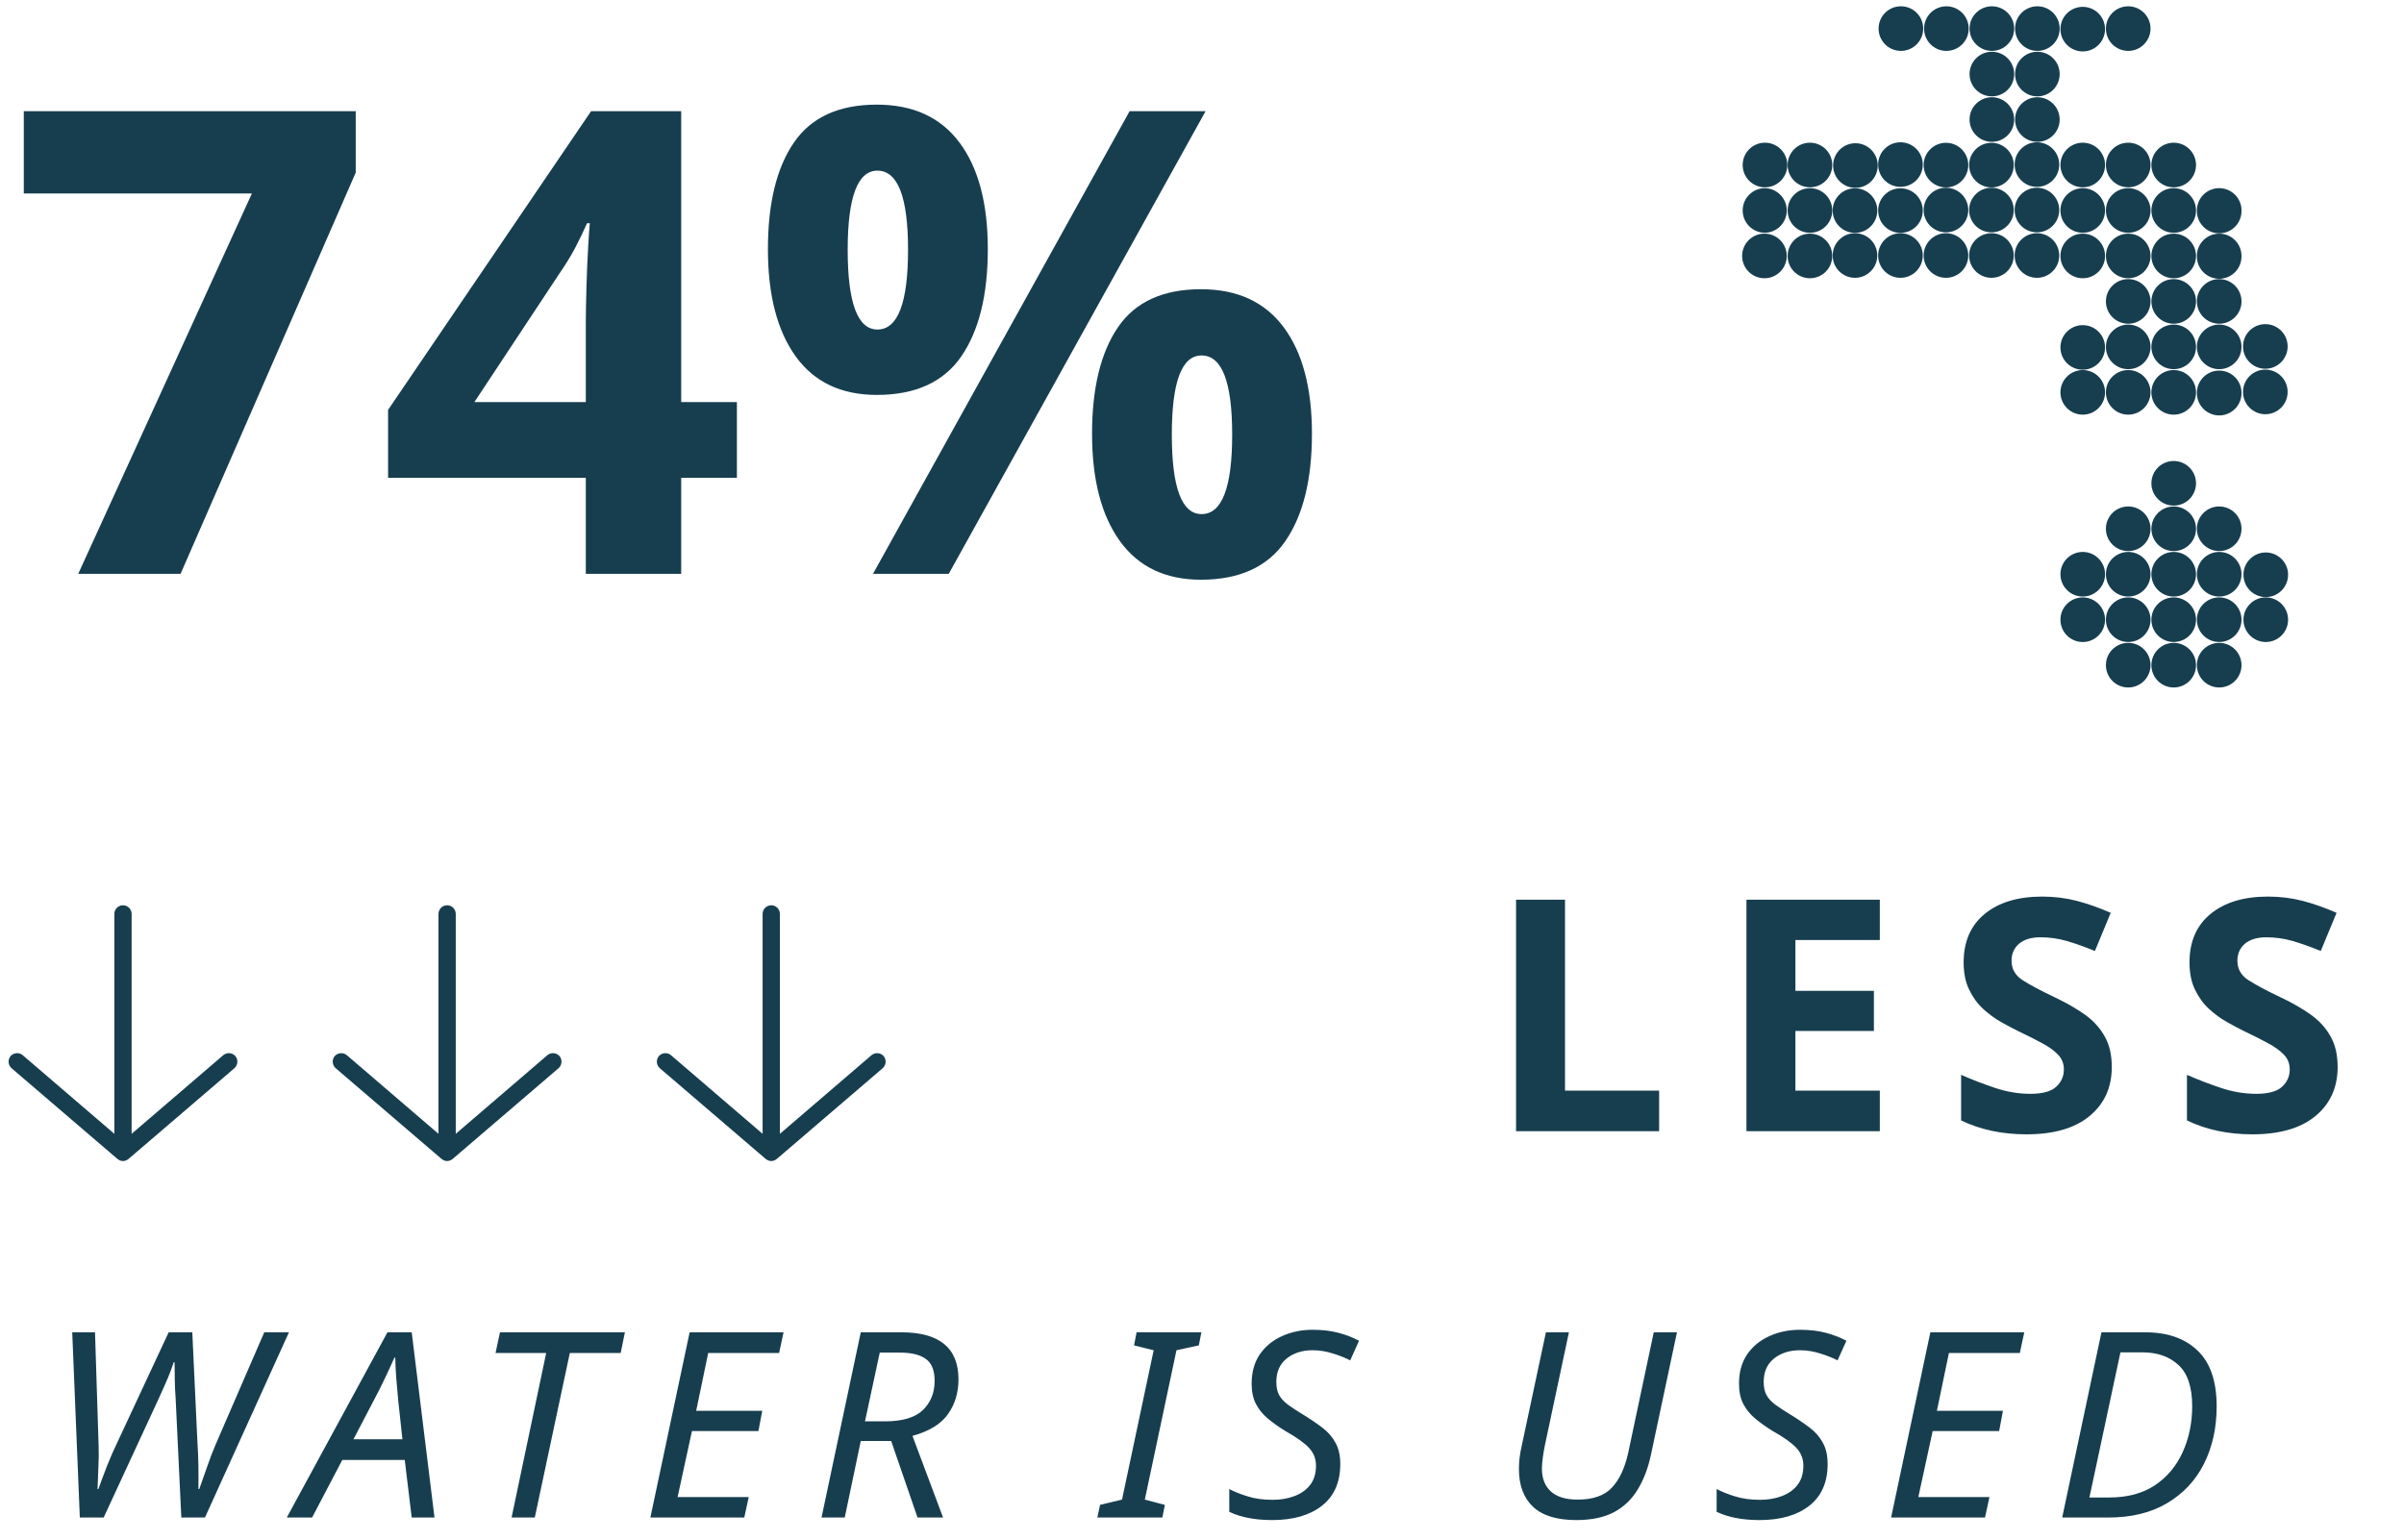
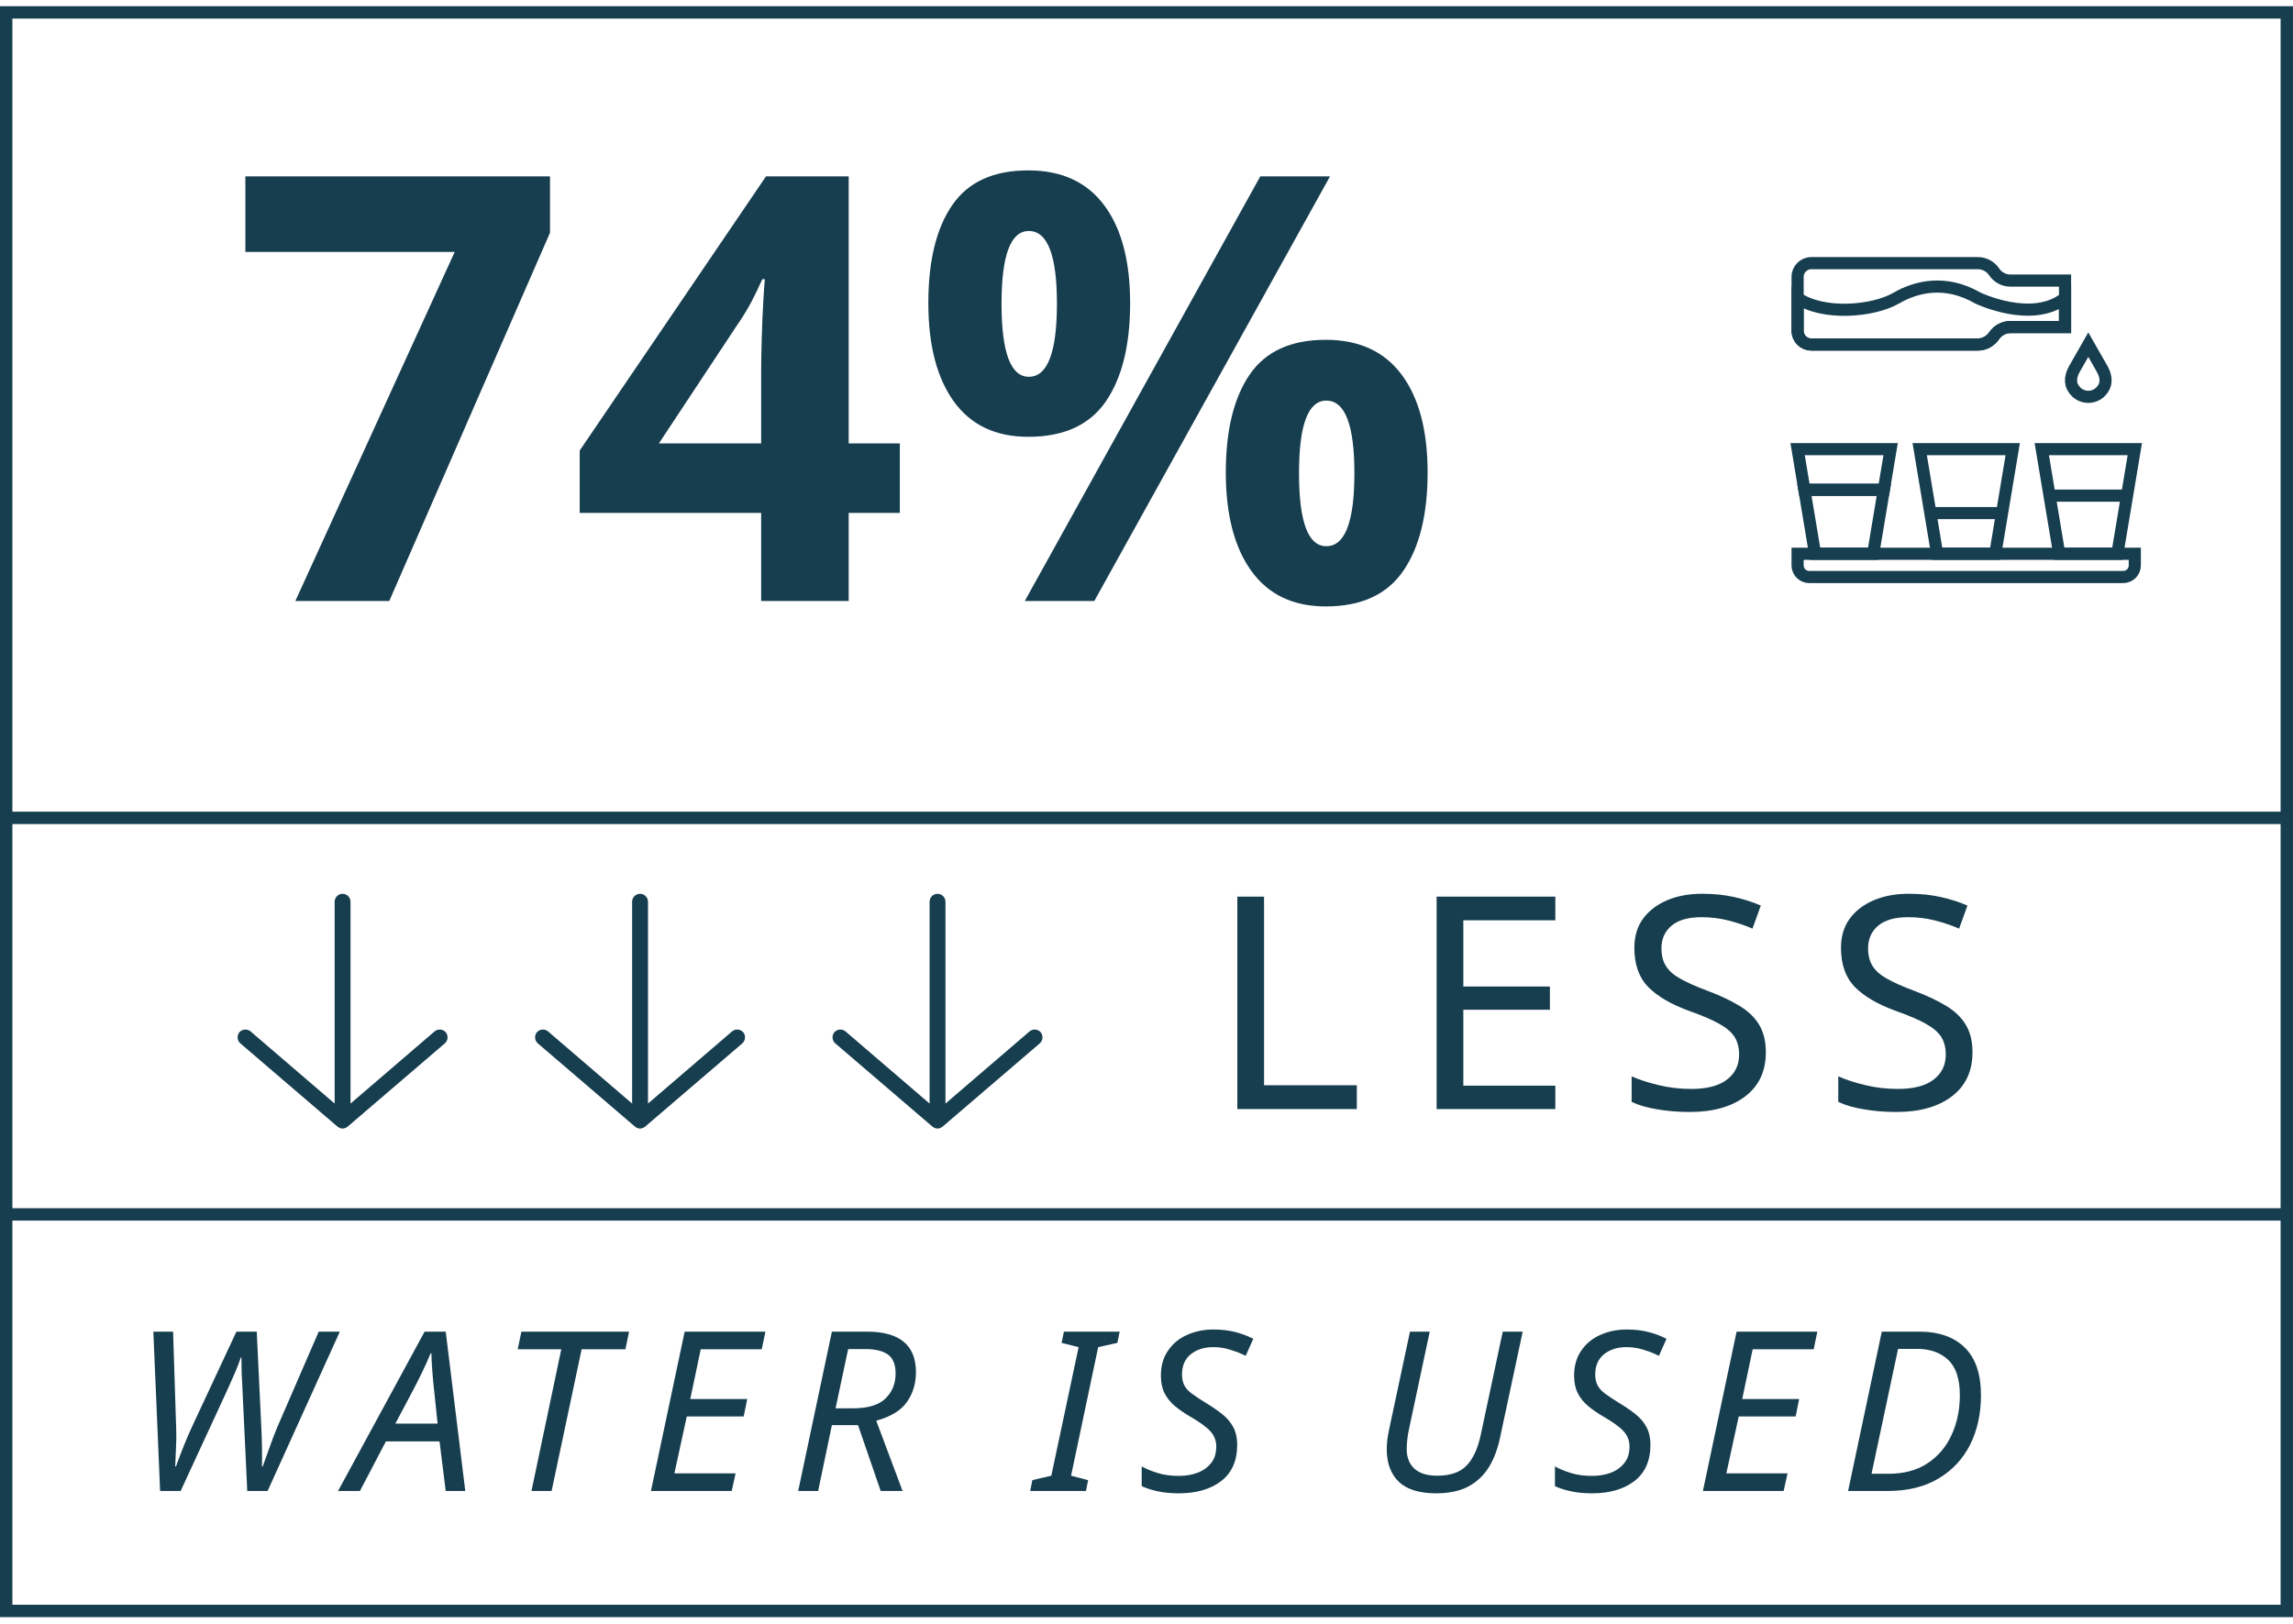
- <svg xmlns="http://www.w3.org/2000/svg" width="178" height="114" viewBox="0 0 178 114">
-   <g fill="#173E4F" fill-rule="evenodd">
-     <text font-family="Avenir-Heavy, Avenir" font-size="48" font-weight="600" transform="translate(0 -5.5)">
-       <tspan x=".466" y="48">74%</tspan>
+ <svg xmlns="http://www.w3.org/2000/svg" width="185" height="131" viewBox="0 0 185 131">
+   <g fill="none" fill-rule="evenodd">
+     <path stroke="#173E4F" d="M.5 1h184v65H.5zM.5 66h184v32H.5zM.5 98h184v32H.5z" />
+     <text fill="#173E4F" font-family="AvenirNext-Heavy, Avenir Next" font-size="48" font-weight="600">
+       <tspan x="18.5" y="48.5">74%</tspan>
    </text>
-     <text font-family="Avenir-MediumOblique, Avenir" font-size="19.2" font-style="italic" font-weight="500" letter-spacing="2.8" transform="translate(0 -5.5)">
-       <tspan x="3.286" y="117.901">WATER IS USED</tspan>
+     <text fill="#173E4F" font-family="AvenirNext-DemiBoldItalic, Avenir Next" font-size="18" font-style="italic" font-weight="500" letter-spacing="2.625">
+       <tspan x="10.448" y="120.32">WATER</tspan>
+       <tspan x="83.477" y="120.32" font-family="Avenir-Oblique, Avenir" font-weight="normal" letter-spacing="2.461"> IS USED</tspan>
    </text>
-     <text font-family="Avenir-Heavy, Avenir" font-size="24" font-weight="600" letter-spacing="3.5" transform="translate(0 -5.5)">
-       <tspan x="110.097" y="89.28">LESS</tspan>
-     </text>
-     <path fill-rule="nonzero" d="M9.106 67.05a.642.642 0 0 0-.64.64v16.288l-6.784-5.824a.65.65 0 0 0-.896.064.65.65 0 0 0 .064.896l7.84 6.72c.128.096.256.16.416.16.16 0 .288-.064.416-.16l7.84-6.72a.65.65 0 0 0 .064-.896.65.65 0 0 0-.896-.064l-6.784 5.824V67.69a.642.642 0 0 0-.64-.64zM33.106 67.05a.642.642 0 0 0-.64.64v16.288l-6.784-5.824a.65.65 0 0 0-.896.064.65.65 0 0 0 .064.896l7.84 6.72c.128.096.256.16.416.16.16 0 .288-.064.416-.16l7.84-6.72a.65.65 0 0 0 .064-.896.65.65 0 0 0-.896-.064l-6.784 5.824V67.69a.642.642 0 0 0-.64-.64zM57.106 67.05a.642.642 0 0 0-.64.64v16.288l-6.784-5.824a.65.65 0 0 0-.896.064.65.65 0 0 0 .064.896l7.84 6.72c.128.096.256.16.416.16.16 0 .288-.064.416-.16l7.84-6.72a.65.65 0 0 0 .064-.896.65.65 0 0 0-.896-.064l-6.784 5.824V67.69a.642.642 0 0 0-.64-.64z" />
-     <g fill-rule="nonzero" transform="translate(128.945 .362)">
-       <path d="M1.7 13.512a1.653 1.653 0 1 0 0-3.305 1.653 1.653 0 0 0 0 3.305zM1.7 16.88a1.653 1.653 0 1 0 0-3.306 1.653 1.653 0 0 0 0 3.305zM1.7 20.247a1.652 1.652 0 1 0 0-3.305 1.652 1.652 0 0 0 0 3.305zM26.983 1.756a1.652 1.652 0 1 0 3.304 0 1.652 1.652 0 0 0-3.304 0zM23.616 1.756a1.652 1.652 0 1 0 3.303 0 1.652 1.652 0 0 0-3.303 0zM20.256 1.756a1.652 1.652 0 1 0 3.304 0 1.652 1.652 0 0 0-3.304 0zM16.888 1.756a1.652 1.652 0 1 0 3.304 0 1.652 1.652 0 0 0-3.304 0zM13.52 1.756a1.652 1.652 0 1 0 3.304 0 1.652 1.652 0 0 0-3.304 0zM10.152 1.756a1.652 1.652 0 1 0 3.304-.001 1.652 1.652 0 0 0-3.304 0z" />
-       <path d="M20.256 5.124a1.652 1.652 0 1 0 3.304 0 1.652 1.652 0 0 0-3.304 0zM16.888 5.124a1.652 1.652 0 1 0 3.304-.001 1.652 1.652 0 0 0-3.304 0z" />
-       <path d="M20.256 8.492a1.652 1.652 0 1 0 3.304 0 1.652 1.652 0 0 0-3.304 0zM16.888 8.492a1.652 1.652 0 1 0 3.304-.001 1.652 1.652 0 0 0-3.304 0zM30.351 11.86a1.652 1.652 0 1 0 3.305 0 1.652 1.652 0 0 0-3.305 0z" />
-       <circle cx="28.635" cy="11.859" r="1.652" />
-       <circle cx="25.268" cy="11.859" r="1.652" />
-       <ellipse cx="21.876" cy="11.827" rx="1.652" ry="1.652" />
-       <path d="M16.856 11.827a1.653 1.653 0 1 0 3.305 0 1.653 1.653 0 0 0-3.305 0zM13.488 11.827a1.653 1.653 0 1 0 3.305 0 1.653 1.653 0 0 0-3.305 0z" />
-       <circle cx="11.772" cy="11.827" r="1.652" />
-       <path d="M6.785 11.86a1.653 1.653 0 1 0 3.305-.001 1.653 1.653 0 0 0-3.305 0z" />
-       <circle cx="5.069" cy="11.859" r="1.652" />
-       <path d="M33.72 15.227a1.653 1.653 0 1 0 3.305 0 1.653 1.653 0 0 0-3.306 0zM30.351 15.227a1.652 1.652 0 1 0 3.305 0 1.652 1.652 0 0 0-3.305 0zM26.983 15.227a1.652 1.652 0 1 0 3.305 0 1.652 1.652 0 0 0-3.305 0zM23.616 15.227a1.652 1.652 0 1 0 3.304 0 1.652 1.652 0 0 0-3.304 0zM20.224 15.195a1.652 1.652 0 1 0 3.304 0 1.652 1.652 0 0 0-3.304 0zM16.856 15.195a1.652 1.652 0 1 0 3.305 0 1.652 1.652 0 0 0-3.305 0zM13.488 15.195a1.652 1.652 0 1 0 3.305 0 1.652 1.652 0 0 0-3.305 0zM10.12 15.195a1.653 1.653 0 1 0 3.305 0 1.653 1.653 0 0 0-3.305 0zM6.752 15.195a1.653 1.653 0 1 0 3.305-.001 1.653 1.653 0 0 0-3.305 0zM3.417 15.227a1.652 1.652 0 1 0 3.305 0 1.652 1.652 0 0 0-3.305 0z" />
-       <path d="M33.72 18.595a1.652 1.652 0 1 0 3.303 0 1.652 1.652 0 0 0-3.304 0zM30.351 18.595a1.652 1.652 0 1 0 3.304 0 1.652 1.652 0 0 0-3.304 0z" />
-       <circle cx="28.635" cy="18.595" r="1.652" />
-       <circle cx="25.268" cy="18.595" r="1.652" />
-       <circle cx="21.876" cy="18.563" r="1.652" />
-       <path d="M16.856 18.563a1.652 1.652 0 1 0 3.304 0 1.652 1.652 0 0 0-3.304 0zM13.488 18.563a1.652 1.652 0 1 0 3.304 0 1.652 1.652 0 0 0-3.304 0z" />
-       <ellipse cx="11.772" cy="18.563" rx="1.652" ry="1.652" />
-       <path d="M6.752 18.563a1.652 1.652 0 1 0 3.304-.001 1.652 1.652 0 0 0-3.304 0z" />
-       <circle cx="5.069" cy="18.595" r="1.652" />
-       <path d="M33.72 21.963a1.652 1.652 0 1 0 3.304-.001 1.652 1.652 0 0 0-3.305 0zM30.351 21.963a1.652 1.652 0 1 0 3.305 0 1.652 1.652 0 0 0-3.305 0zM26.983 21.963a1.652 1.652 0 1 0 3.305 0 1.652 1.652 0 0 0-3.305 0z" />
-       <path d="M33.72 25.33a1.652 1.652 0 1 0 3.304 0 1.652 1.652 0 0 0-3.305 0zM30.351 25.33a1.652 1.652 0 1 0 3.305 0 1.652 1.652 0 0 0-3.305 0z" />
-       <circle cx="28.635" cy="25.331" r="1.652" />
-       <path d="M23.616 25.33a1.652 1.652 0 1 0 3.303.001 1.652 1.652 0 0 0-3.303 0zM37.135 25.299a1.652 1.652 0 1 0 3.305-.001 1.652 1.652 0 0 0-3.305 0zM33.72 28.698a1.653 1.653 0 1 0 3.304 0 1.653 1.653 0 0 0-3.305 0zM30.351 28.698a1.652 1.652 0 1 0 3.305 0 1.652 1.652 0 0 0-3.305 0z" />
-       <circle cx="28.635" cy="28.698" r="1.652" />
-       <circle cx="25.268" cy="28.698" r="1.652" />
-       <path d="M37.135 28.666a1.652 1.652 0 1 0 3.305 0 1.652 1.652 0 0 0-3.305 0zM30.351 35.434a1.652 1.652 0 1 0 3.305 0 1.652 1.652 0 0 0-3.305 0zM33.72 38.802a1.652 1.652 0 1 0 3.304-.001 1.652 1.652 0 0 0-3.305.001z" />
-       <path d="M30.351 38.802a1.652 1.652 0 1 0 3.305 0 1.652 1.652 0 0 0-3.305 0zM26.983 38.802a1.652 1.652 0 1 0 3.305 0 1.652 1.652 0 0 0-3.305 0zM33.72 42.17a1.652 1.652 0 1 0 3.304 0 1.652 1.652 0 0 0-3.305 0z" />
-       <path d="M30.351 42.17a1.652 1.652 0 1 0 3.305 0 1.652 1.652 0 0 0-3.305 0z" />
-       <circle cx="28.635" cy="42.17" r="1.652" />
-       <circle cx="25.268" cy="42.17" r="1.652" />
-       <path d="M37.168 42.17a1.653 1.653 0 1 0 3.305-.001 1.653 1.653 0 0 0-3.305.001zM33.72 45.538a1.652 1.652 0 1 0 3.304-.001 1.652 1.652 0 0 0-3.305 0zM30.351 45.538a1.652 1.652 0 1 0 3.305-.001 1.652 1.652 0 0 0-3.305 0zM26.983 45.538a1.652 1.652 0 1 0 3.305-.001 1.652 1.652 0 0 0-3.305 0zM23.616 45.538a1.652 1.652 0 1 0 3.304 0 1.652 1.652 0 0 0-3.304 0z" />
-       <path d="M37.168 45.538a1.652 1.652 0 1 0 3.305-.002 1.652 1.652 0 0 0-3.305.002zM33.72 48.905a1.652 1.652 0 1 0 3.304 0 1.652 1.652 0 0 0-3.305 0zM30.351 48.905a1.652 1.652 0 1 0 3.305 0 1.652 1.652 0 0 0-3.305 0zM26.983 48.905a1.652 1.652 0 1 0 3.305 0 1.652 1.652 0 0 0-3.305 0z" />
+     <g fill="#173E4F">
+       <text font-family="AvenirNext-DemiBold, Avenir Next" font-size="24" font-weight="500" letter-spacing="3.5" transform="translate(18.5 65.5)">
+         <tspan x="79" y="24">LESS</tspan>
+       </text>
+       <path fill-rule="nonzero" d="M27.64 72.128a.642.642 0 0 0-.64.64v16.288l-6.784-5.824a.65.65 0 0 0-.896.064.65.65 0 0 0 .064.896l7.84 6.72c.128.096.256.16.416.16.16 0 .288-.064.416-.16l7.84-6.72a.65.65 0 0 0 .064-.896.65.65 0 0 0-.896-.064l-6.784 5.824V72.768a.642.642 0 0 0-.64-.64zM51.64 72.128a.642.642 0 0 0-.64.64v16.288l-6.784-5.824a.65.65 0 0 0-.896.064.65.65 0 0 0 .064.896l7.84 6.72c.128.096.256.16.416.16.16 0 .288-.064.416-.16l7.84-6.72a.65.65 0 0 0 .064-.896.65.65 0 0 0-.896-.064l-6.784 5.824V72.768a.642.642 0 0 0-.64-.64zM75.64 72.128a.642.642 0 0 0-.64.64v16.288l-6.784-5.824a.65.65 0 0 0-.896.064.65.65 0 0 0 .064.896l7.84 6.72c.128.096.256.16.416.16.16 0 .288-.064.416-.16l7.84-6.72a.65.65 0 0 0 .064-.896.65.65 0 0 0-.896-.064l-6.784 5.824V72.768a.642.642 0 0 0-.64-.64z" />
+     </g>
+     <g stroke="#173E4F" stroke-width=".98">
+       <path d="M171.3 46.564h-25.33a.938.938 0 0 1-.939-.938v-.938h27.206v.938c0 .519-.42.938-.938.938zM152.536 36.245h-7.505l.548 3.283h6.41z" />
+       <path d="M151.129 44.688l.86-5.16h-6.41l.86 5.16zM172.237 36.245h-7.505l.625 3.752h6.255zM170.83 44.688l.782-4.69h-6.255l.782 4.69zM162.387 36.245h-7.505l.86 5.16h5.785zM160.98 44.688l.547-3.283h-5.786l.548 3.283zM160.887 21.938a1.58 1.58 0 0 0-1.315-.703h-13.434c-.612 0-1.107.495-1.107 1.106v4.354c0 .611.495 1.107 1.107 1.107h13.434a1.58 1.58 0 0 0 1.315-.704 1.58 1.58 0 0 1 1.315-.704h4.406v-3.752h-4.406a1.58 1.58 0 0 1-1.315-.704zM169.603 29.77a602.356 602.356 0 0 0-1.118-1.959s-.977 1.705-1.119 1.96c-.395.706-.377 1.338.126 1.84a1.4 1.4 0 0 0 1.985 0c.503-.502.521-1.134.126-1.84z" />
+       <path d="M146.138 27.802h13.442c.543 0 1.02-.3 1.333-.742a1.58 1.58 0 0 1 1.288-.666h4.407V24.05c-2.653 2.11-7.036 0-7.036 0-2.638-1.524-5.006-.906-6.567 0-1.92 1.114-5.951 1.407-7.974 0v2.646c0 .611.495 1.107 1.107 1.107z" />
    </g>
  </g>
</svg>
